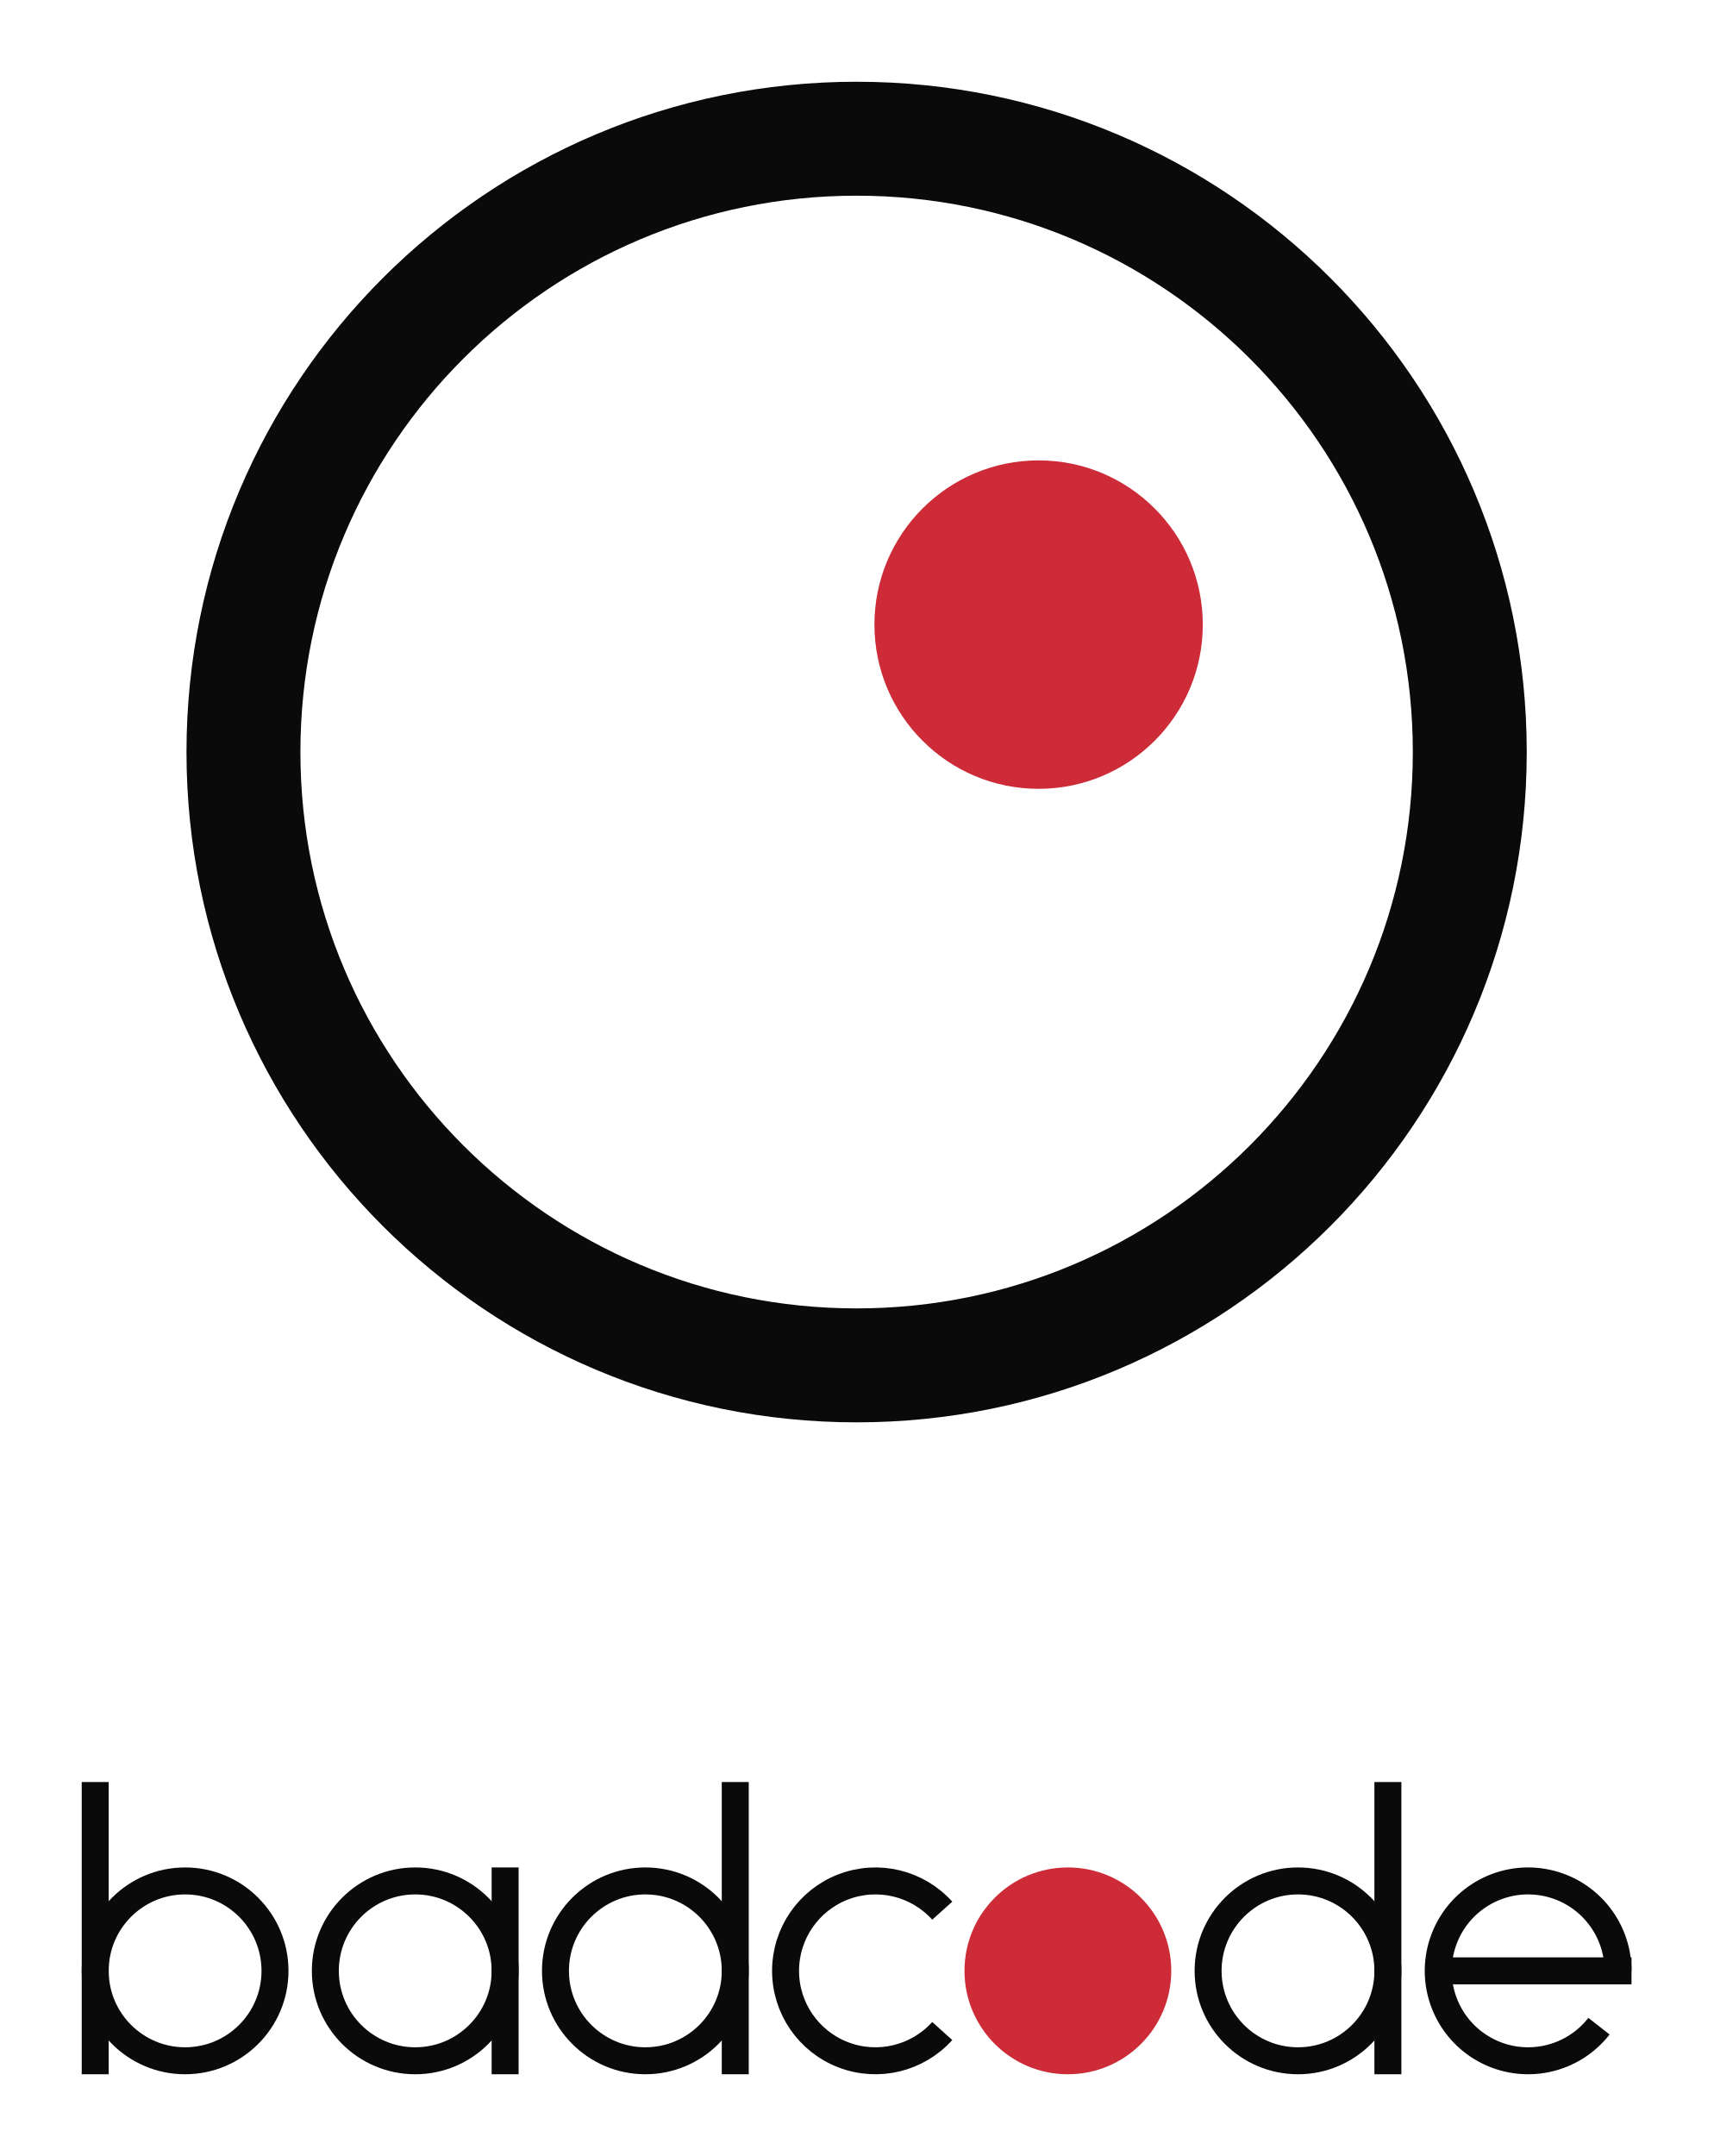
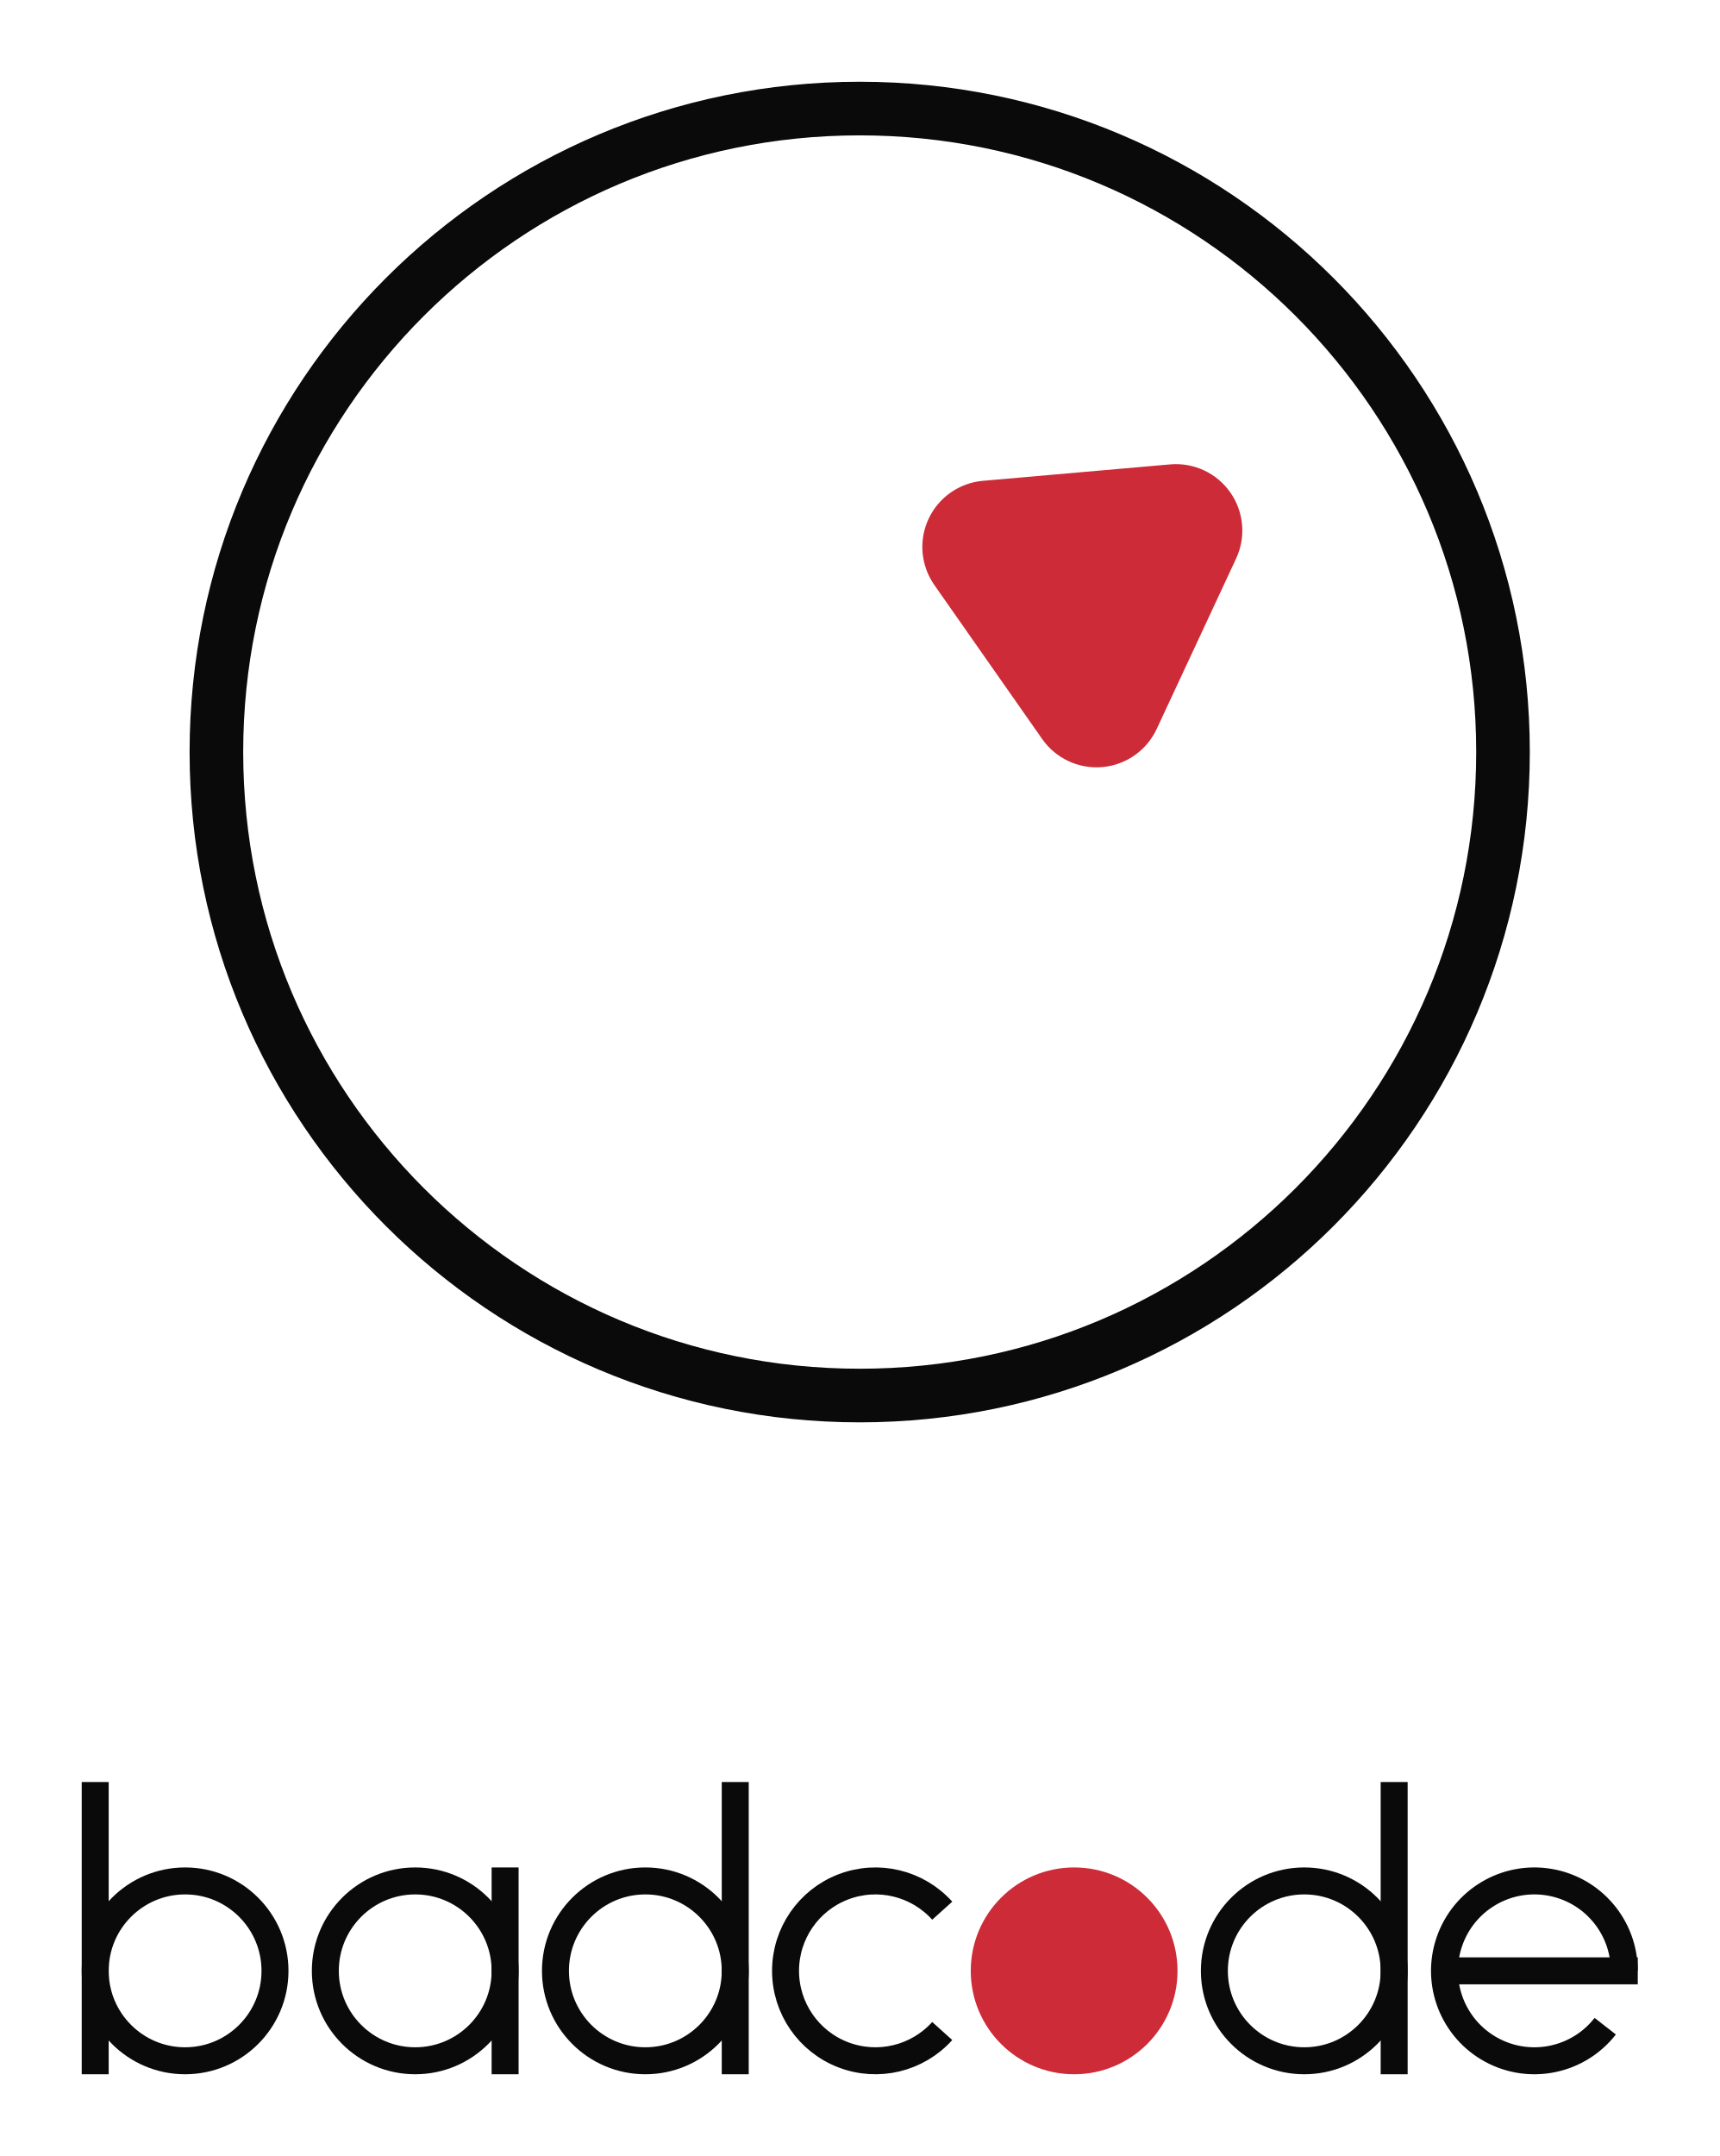
- <svg xmlns="http://www.w3.org/2000/svg" viewBox="-104.82 -92 209.64 263.75" role="img">
-   <circle cx="0" cy="0" r="75.03" fill="none" stroke="#0a0a0a" stroke-width="13.94" />
-   <circle cx="22.27" cy="-15.59" r="20.09" fill="#cc2b37" />
-   <g transform="translate(-94.82 160.1)">
+ <svg xmlns="http://www.w3.org/2000/svg" viewBox="-105.2 -92 210.41 263.75" role="img">
+   <circle cx="0" cy="0" r="78.72" fill="none" stroke="#0a0a0a" stroke-width="6.56" />
+   <path d="M38 -35.19A8.12 8.12 0 0 1 46.06 -23.67L36.34 -2.82A8.12 8.12 0 0 1 22.33 -1.59L9.13 -20.44A8.12 8.12 0 0 1 15.07 -33.18Z" fill="#cc2b37" />
+   <g transform="translate(-95.2 160.1)">
    <g fill="none" stroke="#0a0a0a" stroke-width="3.3">
      <circle cx="12.65" cy="-11" r="11" />
      <line x1="1.65" y1="-34.1" x2="1.65" y2="1.65" />
      <circle cx="40.81" cy="-11" r="11" />
      <line x1="51.81" y1="-23.65" x2="51.81" y2="1.65" />
      <circle cx="68.97" cy="-11" r="11" />
      <line x1="79.97" y1="-34.1" x2="79.97" y2="1.65" />
      <path d="M105.3 -3.64A11 11 0 1 1 105.3 -18.36" />
-       <circle cx="148.83" cy="-11" r="11" />
-       <line x1="159.83" y1="-34.1" x2="159.83" y2="1.65" />
-       <path d="M185.66 -4.23A11 11 0 1 1 187.99 -11" />
-       <line x1="165.99" y1="-11" x2="189.64" y2="-11" />
+       <circle cx="149.6" cy="-11" r="11" />
+       <line x1="160.6" y1="-34.1" x2="160.6" y2="1.65" />
+       <path d="M186.43 -4.23A11 11 0 1 1 188.76 -11" />
+       <line x1="166.76" y1="-11" x2="190.41" y2="-11" />
    </g>
-     <circle cx="120.67" cy="-11" r="12.65" fill="#cc2b37" />
+     <circle cx="121.44" cy="-11" r="12.65" fill="#cc2b37" />
  </g>
</svg>
